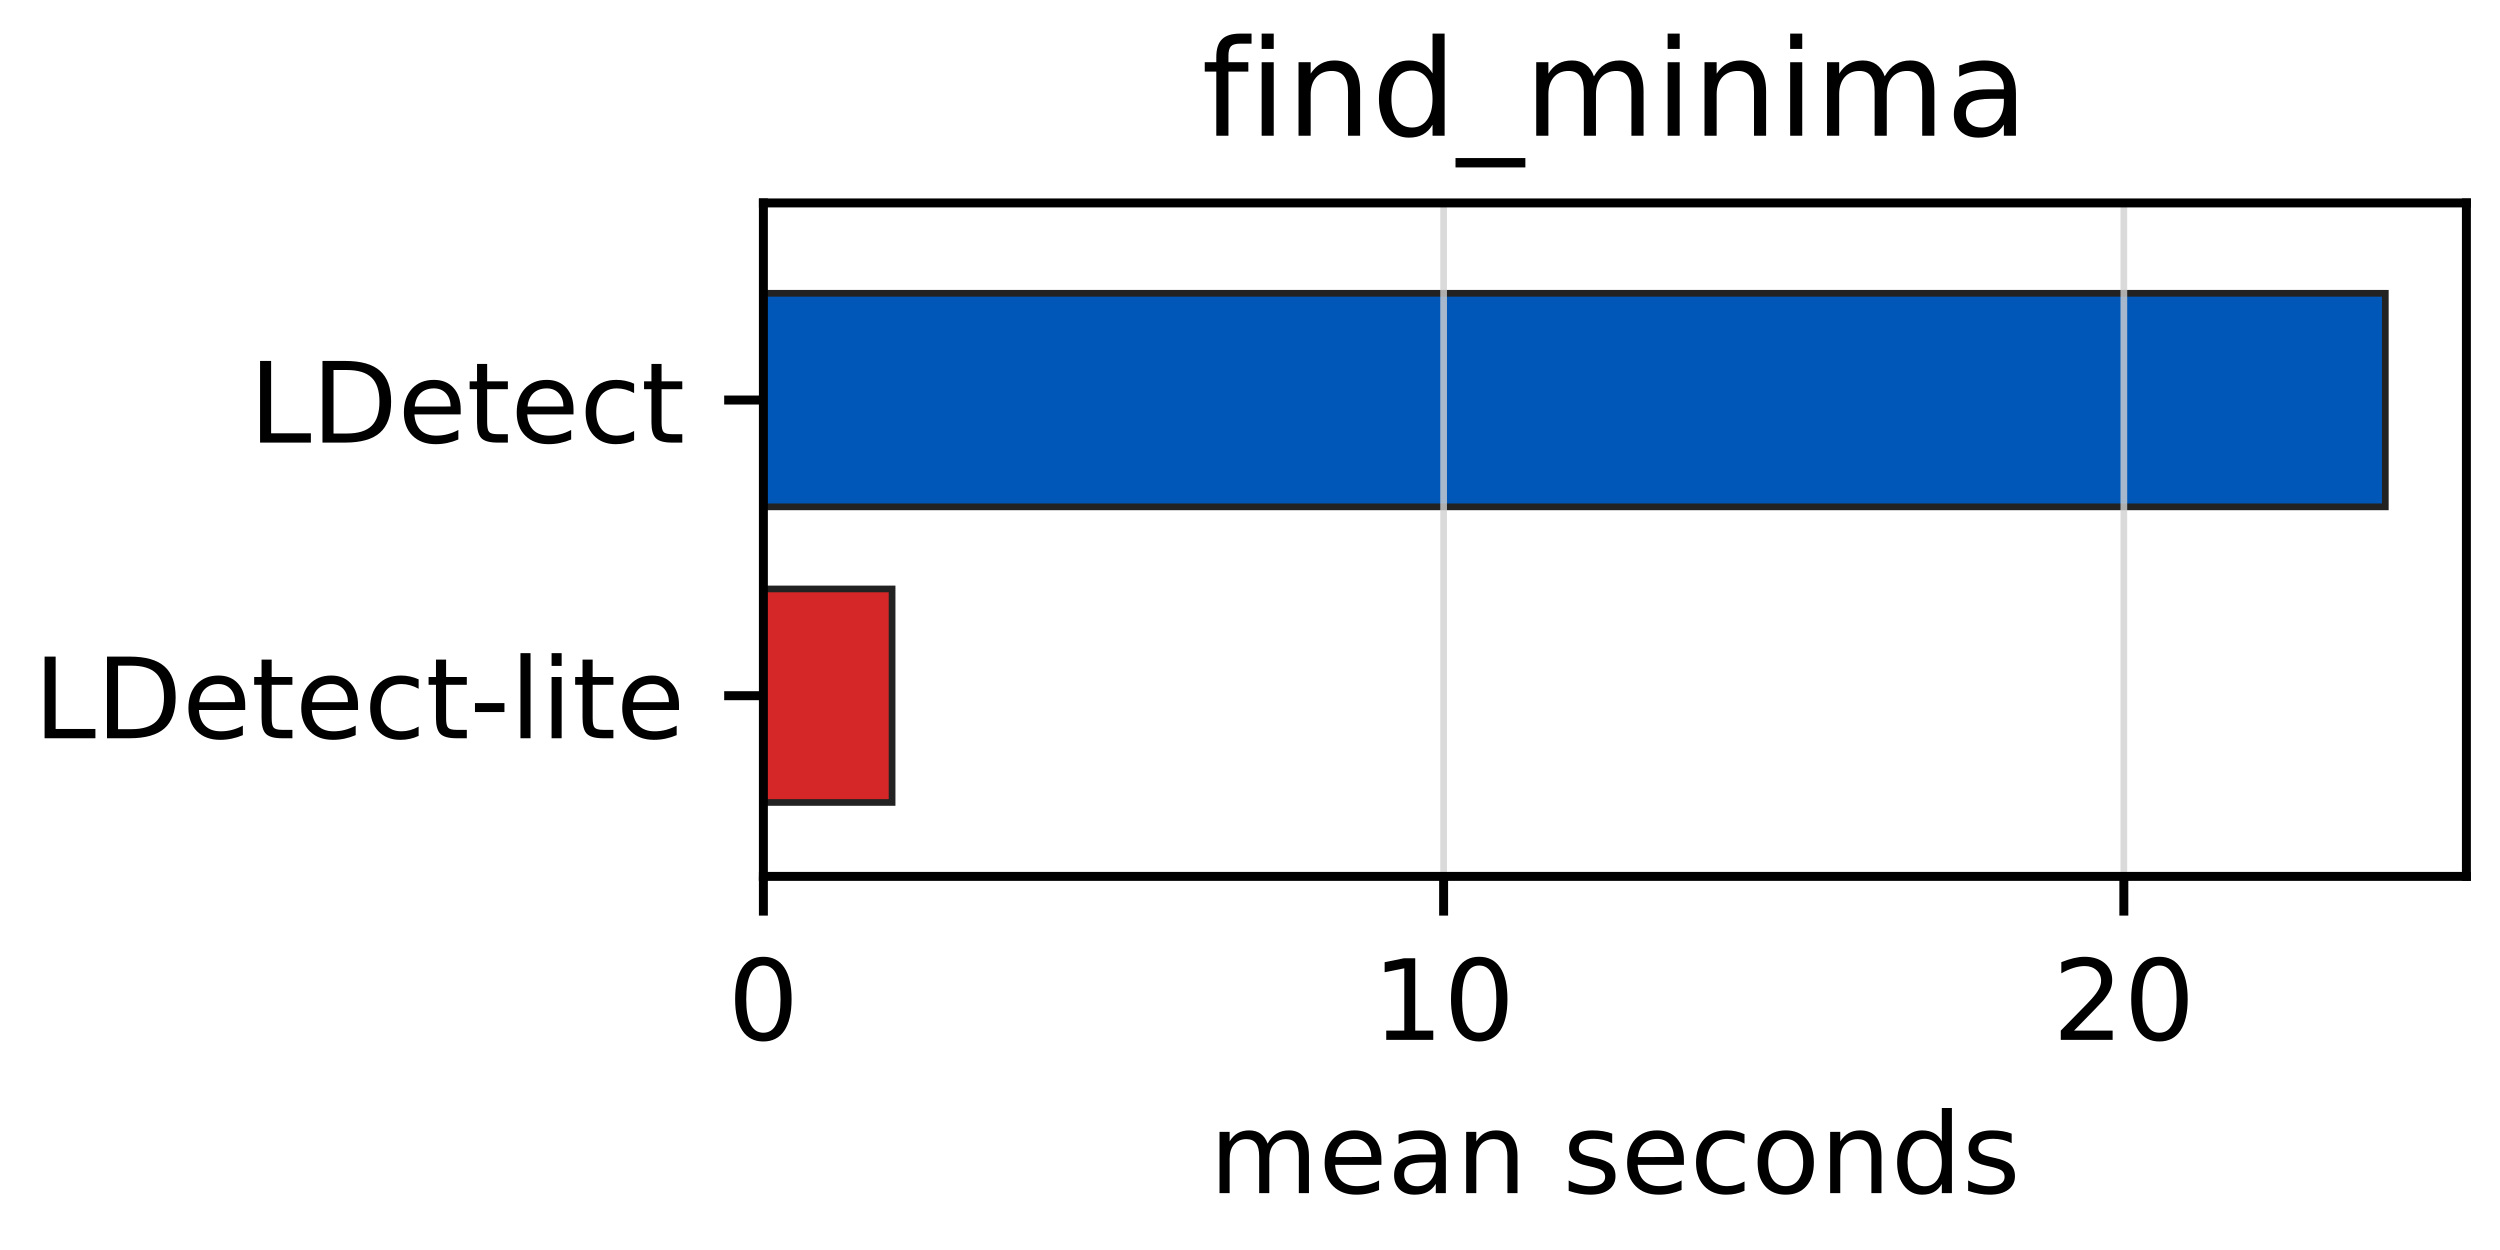
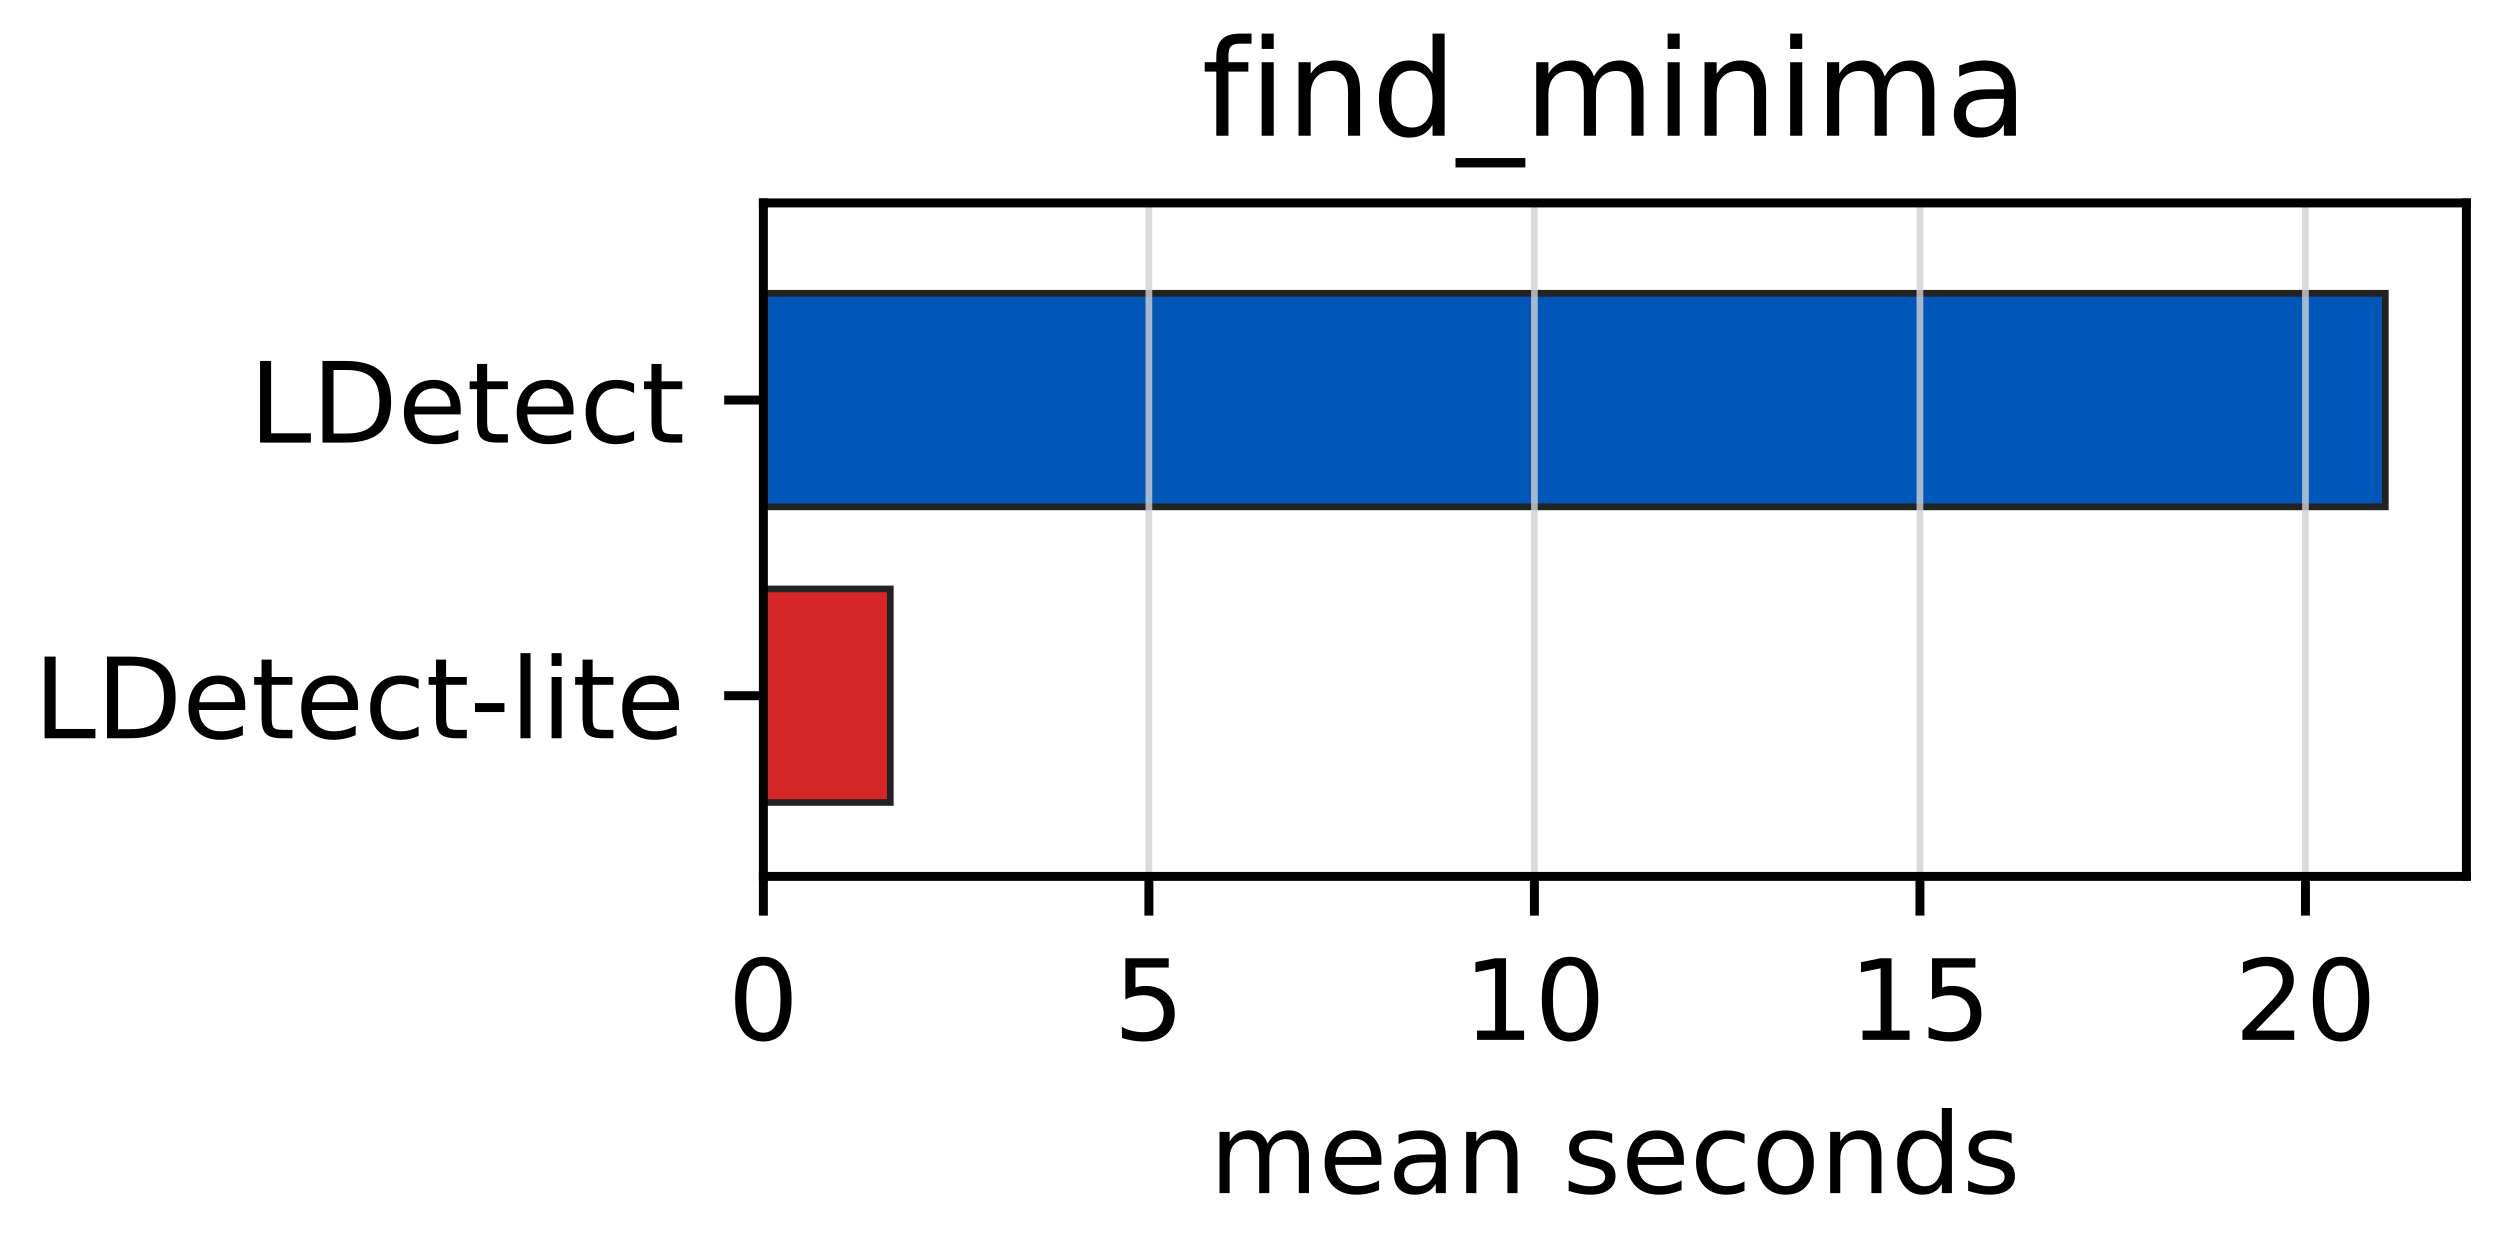
<svg xmlns="http://www.w3.org/2000/svg" xmlns:xlink="http://www.w3.org/1999/xlink" width="223.2pt" height="111.6pt" viewBox="0 0 223.2 111.6" version="1.1">
  <defs>
    <style type="text/css">*{stroke-linejoin: round; stroke-linecap: butt}</style>
  </defs>
  <g id="figure_1">
    <g id="patch_1">
      <path d="M 0 111.6  L 223.2 111.6  L 223.2 0  L 0 0  z " style="fill: #ffffff" />
    </g>
    <g id="axes_1">
      <g id="patch_2">
        <path d="M 68.155 78.244  L 220.2 78.244  L 220.2 18.118  L 68.155 18.118  z " style="fill: #ffffff" />
      </g>
      <g id="patch_3">
-         <path d="M 68.155 26.184  L 212.96 26.184  L 212.96 45.248  L 68.155 45.248  z " clip-path="url(#p28244e8edf)" style="fill: #0057b8; stroke: #222222; stroke-width: 0.6; stroke-linejoin: miter" />
+         <path d="M 68.155 26.184  L 212.96 26.184  L 212.96 45.248  L 68.155 45.248  z " clip-path="url(#pc8716a9a8f)" style="fill: #0057b8; stroke: #222222; stroke-width: 0.6; stroke-linejoin: miter" />
      </g>
      <g id="patch_4">
-         <path d="M 68.155 52.58  L 79.645 52.58  L 79.645 71.644  L 68.155 71.644  z " clip-path="url(#p28244e8edf)" style="fill: #d62728; stroke: #222222; stroke-width: 0.6; stroke-linejoin: miter" />
+         <path d="M 68.155 52.58  L 79.485 52.58  L 79.485 71.644  L 68.155 71.644  z " clip-path="url(#pc8716a9a8f)" style="fill: #d62728; stroke: #222222; stroke-width: 0.6; stroke-linejoin: miter" />
      </g>
      <g id="matplotlib.axis_1">
        <g id="xtick_1">
          <g id="line2d_1">
-             <path d="M 68.155 78.244  L 68.155 18.118  " clip-path="url(#p28244e8edf)" style="fill: none; stroke: #d0d0d0; stroke-opacity: 0.8; stroke-width: 0.6; stroke-linecap: square" />
+             <path d="M 68.155 78.244  L 68.155 18.118  " clip-path="url(#pc8716a9a8f)" style="fill: none; stroke: #d0d0d0; stroke-opacity: 0.8; stroke-width: 0.6; stroke-linecap: square" />
          </g>
          <g id="line2d_2">
            <defs>
-               <path id="mc2363aea32" d="M 0 0  L 0 3.5  " style="stroke: #000000; stroke-width: 0.8" />
+               <path id="m8731279e2c" d="M 0 0  L 0 3.5  " style="stroke: #000000; stroke-width: 0.8" />
            </defs>
            <g>
-               <use xlink:href="#mc2363aea32" x="68.155" y="78.244" style="stroke: #000000; stroke-width: 0.8" />
+               <use xlink:href="#m8731279e2c" x="68.155" y="78.244" style="stroke: #000000; stroke-width: 0.8" />
            </g>
          </g>
          <g id="text_1">
            <g transform="translate(64.97368 92.84195) scale(0.1 -0.1)">
              <defs>
                <path id="DejaVuSans-30" d="M 2034 4250  Q 1547 4250 1301 3770  Q 1056 3291 1056 2328  Q 1056 1369 1301 889  Q 1547 409 2034 409  Q 2525 409 2770 889  Q 3016 1369 3016 2328  Q 3016 3291 2770 3770  Q 2525 4250 2034 4250  z M 2034 4750  Q 2819 4750 3233 4129  Q 3647 3509 3647 2328  Q 3647 1150 3233 529  Q 2819 -91 2034 -91  Q 1250 -91 836 529  Q 422 1150 422 2328  Q 422 3509 836 4129  Q 1250 4750 2034 4750  z " transform="scale(0.015625)" />
              </defs>
              <use xlink:href="#DejaVuSans-30" />
            </g>
          </g>
        </g>
        <g id="xtick_2">
          <g id="line2d_3">
-             <path d="M 128.886 78.244  L 128.886 18.118  " clip-path="url(#p28244e8edf)" style="fill: none; stroke: #d0d0d0; stroke-opacity: 0.8; stroke-width: 0.6; stroke-linecap: square" />
+             <path d="M 102.574 78.244  L 102.574 18.118  " clip-path="url(#pc8716a9a8f)" style="fill: none; stroke: #d0d0d0; stroke-opacity: 0.8; stroke-width: 0.6; stroke-linecap: square" />
          </g>
          <g id="line2d_4">
            <g>
-               <use xlink:href="#mc2363aea32" x="128.886" y="78.244" style="stroke: #000000; stroke-width: 0.8" />
+               <use xlink:href="#m8731279e2c" x="102.574" y="78.244" style="stroke: #000000; stroke-width: 0.8" />
            </g>
          </g>
          <g id="text_2">
-             <g transform="translate(122.5233 92.84195) scale(0.1 -0.1)">
+             <g transform="translate(99.39259 92.84195) scale(0.1 -0.1)">
+               <defs>
+                 <path id="DejaVuSans-35" d="M 691 4666  L 3169 4666  L 3169 4134  L 1269 4134  L 1269 2991  Q 1406 3038 1543 3061  Q 1681 3084 1819 3084  Q 2600 3084 3056 2656  Q 3513 2228 3513 1497  Q 3513 744 3044 326  Q 2575 -91 1722 -91  Q 1428 -91 1123 -41  Q 819 9 494 109  L 494 744  Q 775 591 1075 516  Q 1375 441 1709 441  Q 2250 441 2565 725  Q 2881 1009 2881 1497  Q 2881 1984 2565 2268  Q 2250 2553 1709 2553  Q 1456 2553 1204 2497  Q 953 2441 691 2322  L 691 4666  z " transform="scale(0.015625)" />
+               </defs>
+               <use xlink:href="#DejaVuSans-35" />
+             </g>
+           </g>
+         </g>
+         <g id="xtick_3">
+           <g id="line2d_5">
+             <path d="M 136.993 78.244  L 136.993 18.118  " clip-path="url(#pc8716a9a8f)" style="fill: none; stroke: #d0d0d0; stroke-opacity: 0.8; stroke-width: 0.6; stroke-linecap: square" />
+           </g>
+           <g id="line2d_6">
+             <g>
+               <use xlink:href="#m8731279e2c" x="136.993" y="78.244" style="stroke: #000000; stroke-width: 0.8" />
+             </g>
+           </g>
+           <g id="text_3">
+             <g transform="translate(130.6303 92.84195) scale(0.1 -0.1)">
              <defs>
                <path id="DejaVuSans-31" d="M 794 531  L 1825 531  L 1825 4091  L 703 3866  L 703 4441  L 1819 4666  L 2450 4666  L 2450 531  L 3481 531  L 3481 0  L 794 0  L 794 531  z " transform="scale(0.015625)" />
              </defs>
              <use xlink:href="#DejaVuSans-31" />
              <use xlink:href="#DejaVuSans-30" transform="translate(63.62305 0)" />
            </g>
          </g>
        </g>
-         <g id="xtick_3">
-           <g id="line2d_5">
-             <path d="M 189.617 78.244  L 189.617 18.118  " clip-path="url(#p28244e8edf)" style="fill: none; stroke: #d0d0d0; stroke-opacity: 0.8; stroke-width: 0.6; stroke-linecap: square" />
-           </g>
-           <g id="line2d_6">
-             <g>
-               <use xlink:href="#mc2363aea32" x="189.617" y="78.244" style="stroke: #000000; stroke-width: 0.8" />
-             </g>
-           </g>
-           <g id="text_3">
-             <g transform="translate(183.2542 92.84195) scale(0.1 -0.1)">
+         <g id="xtick_4">
+           <g id="line2d_7">
+             <path d="M 171.412 78.244  L 171.412 18.118  " clip-path="url(#pc8716a9a8f)" style="fill: none; stroke: #d0d0d0; stroke-opacity: 0.8; stroke-width: 0.6; stroke-linecap: square" />
+           </g>
+           <g id="line2d_8">
+             <g>
+               <use xlink:href="#m8731279e2c" x="171.412" y="78.244" style="stroke: #000000; stroke-width: 0.8" />
+             </g>
+           </g>
+           <g id="text_4">
+             <g transform="translate(165.0492 92.84195) scale(0.1 -0.1)">
+               <use xlink:href="#DejaVuSans-31" />
+               <use xlink:href="#DejaVuSans-35" transform="translate(63.62305 0)" />
+             </g>
+           </g>
+         </g>
+         <g id="xtick_5">
+           <g id="line2d_9">
+             <path d="M 205.831 78.244  L 205.831 18.118  " clip-path="url(#pc8716a9a8f)" style="fill: none; stroke: #d0d0d0; stroke-opacity: 0.8; stroke-width: 0.6; stroke-linecap: square" />
+           </g>
+           <g id="line2d_10">
+             <g>
+               <use xlink:href="#m8731279e2c" x="205.831" y="78.244" style="stroke: #000000; stroke-width: 0.8" />
+             </g>
+           </g>
+           <g id="text_5">
+             <g transform="translate(199.4681 92.84195) scale(0.1 -0.1)">
              <defs>
                <path id="DejaVuSans-32" d="M 1228 531  L 3431 531  L 3431 0  L 469 0  L 469 531  Q 828 903 1448 1529  Q 2069 2156 2228 2338  Q 2531 2678 2651 2914  Q 2772 3150 2772 3378  Q 2772 3750 2511 3984  Q 2250 4219 1831 4219  Q 1534 4219 1204 4116  Q 875 4013 500 3803  L 500 4441  Q 881 4594 1212 4672  Q 1544 4750 1819 4750  Q 2544 4750 2975 4387  Q 3406 4025 3406 3419  Q 3406 3131 3298 2873  Q 3191 2616 2906 2266  Q 2828 2175 2409 1742  Q 1991 1309 1228 531  z " transform="scale(0.015625)" />
              </defs>
              <use xlink:href="#DejaVuSans-32" />
              <use xlink:href="#DejaVuSans-30" transform="translate(63.62305 0)" />
            </g>
          </g>
        </g>
-         <g id="text_4">
+         <g id="text_6">
          <g transform="translate(107.9711 106.5201) scale(0.1 -0.1)">
            <defs>
              <path id="DejaVuSans-6d" d="M 3328 2828  Q 3544 3216 3844 3400  Q 4144 3584 4550 3584  Q 5097 3584 5394 3201  Q 5691 2819 5691 2113  L 5691 0  L 5113 0  L 5113 2094  Q 5113 2597 4934 2840  Q 4756 3084 4391 3084  Q 3944 3084 3684 2787  Q 3425 2491 3425 1978  L 3425 0  L 2847 0  L 2847 2094  Q 2847 2600 2669 2842  Q 2491 3084 2119 3084  Q 1678 3084 1418 2786  Q 1159 2488 1159 1978  L 1159 0  L 581 0  L 581 3500  L 1159 3500  L 1159 2956  Q 1356 3278 1631 3431  Q 1906 3584 2284 3584  Q 2666 3584 2933 3390  Q 3200 3197 3328 2828  z " transform="scale(0.015625)" />
              <path id="DejaVuSans-65" d="M 3597 1894  L 3597 1613  L 953 1613  Q 991 1019 1311 708  Q 1631 397 2203 397  Q 2534 397 2845 478  Q 3156 559 3463 722  L 3463 178  Q 3153 47 2828 -22  Q 2503 -91 2169 -91  Q 1331 -91 842 396  Q 353 884 353 1716  Q 353 2575 817 3079  Q 1281 3584 2069 3584  Q 2775 3584 3186 3129  Q 3597 2675 3597 1894  z M 3022 2063  Q 3016 2534 2758 2815  Q 2500 3097 2075 3097  Q 1594 3097 1305 2825  Q 1016 2553 972 2059  L 3022 2063  z " transform="scale(0.015625)" />
              <path id="DejaVuSans-61" d="M 2194 1759  Q 1497 1759 1228 1600  Q 959 1441 959 1056  Q 959 750 1161 570  Q 1363 391 1709 391  Q 2188 391 2477 730  Q 2766 1069 2766 1631  L 2766 1759  L 2194 1759  z M 3341 1997  L 3341 0  L 2766 0  L 2766 531  Q 2569 213 2275 61  Q 1981 -91 1556 -91  Q 1019 -91 701 211  Q 384 513 384 1019  Q 384 1609 779 1909  Q 1175 2209 1959 2209  L 2766 2209  L 2766 2266  Q 2766 2663 2505 2880  Q 2244 3097 1772 3097  Q 1472 3097 1187 3025  Q 903 2953 641 2809  L 641 3341  Q 956 3463 1253 3523  Q 1550 3584 1831 3584  Q 2591 3584 2966 3190  Q 3341 2797 3341 1997  z " transform="scale(0.015625)" />
              <path id="DejaVuSans-6e" d="M 3513 2113  L 3513 0  L 2938 0  L 2938 2094  Q 2938 2591 2744 2837  Q 2550 3084 2163 3084  Q 1697 3084 1428 2787  Q 1159 2491 1159 1978  L 1159 0  L 581 0  L 581 3500  L 1159 3500  L 1159 2956  Q 1366 3272 1645 3428  Q 1925 3584 2291 3584  Q 2894 3584 3203 3211  Q 3513 2838 3513 2113  z " transform="scale(0.015625)" />
              <path id="DejaVuSans-20" transform="scale(0.015625)" />
              <path id="DejaVuSans-73" d="M 2834 3397  L 2834 2853  Q 2591 2978 2328 3040  Q 2066 3103 1784 3103  Q 1356 3103 1142 2972  Q 928 2841 928 2578  Q 928 2378 1081 2264  Q 1234 2150 1697 2047  L 1894 2003  Q 2506 1872 2764 1633  Q 3022 1394 3022 966  Q 3022 478 2636 193  Q 2250 -91 1575 -91  Q 1294 -91 989 -36  Q 684 19 347 128  L 347 722  Q 666 556 975 473  Q 1284 391 1588 391  Q 1994 391 2212 530  Q 2431 669 2431 922  Q 2431 1156 2273 1281  Q 2116 1406 1581 1522  L 1381 1569  Q 847 1681 609 1914  Q 372 2147 372 2553  Q 372 3047 722 3315  Q 1072 3584 1716 3584  Q 2034 3584 2315 3537  Q 2597 3491 2834 3397  z " transform="scale(0.015625)" />
              <path id="DejaVuSans-63" d="M 3122 3366  L 3122 2828  Q 2878 2963 2633 3030  Q 2388 3097 2138 3097  Q 1578 3097 1268 2742  Q 959 2388 959 1747  Q 959 1106 1268 751  Q 1578 397 2138 397  Q 2388 397 2633 464  Q 2878 531 3122 666  L 3122 134  Q 2881 22 2623 -34  Q 2366 -91 2075 -91  Q 1284 -91 818 406  Q 353 903 353 1747  Q 353 2603 823 3093  Q 1294 3584 2113 3584  Q 2378 3584 2631 3529  Q 2884 3475 3122 3366  z " transform="scale(0.015625)" />
              <path id="DejaVuSans-6f" d="M 1959 3097  Q 1497 3097 1228 2736  Q 959 2375 959 1747  Q 959 1119 1226 758  Q 1494 397 1959 397  Q 2419 397 2687 759  Q 2956 1122 2956 1747  Q 2956 2369 2687 2733  Q 2419 3097 1959 3097  z M 1959 3584  Q 2709 3584 3137 3096  Q 3566 2609 3566 1747  Q 3566 888 3137 398  Q 2709 -91 1959 -91  Q 1206 -91 779 398  Q 353 888 353 1747  Q 353 2609 779 3096  Q 1206 3584 1959 3584  z " transform="scale(0.015625)" />
              <path id="DejaVuSans-64" d="M 2906 2969  L 2906 4863  L 3481 4863  L 3481 0  L 2906 0  L 2906 525  Q 2725 213 2448 61  Q 2172 -91 1784 -91  Q 1150 -91 751 415  Q 353 922 353 1747  Q 353 2572 751 3078  Q 1150 3584 1784 3584  Q 2172 3584 2448 3432  Q 2725 3281 2906 2969  z M 947 1747  Q 947 1113 1208 752  Q 1469 391 1925 391  Q 2381 391 2643 752  Q 2906 1113 2906 1747  Q 2906 2381 2643 2742  Q 2381 3103 1925 3103  Q 1469 3103 1208 2742  Q 947 2381 947 1747  z " transform="scale(0.015625)" />
            </defs>
            <use xlink:href="#DejaVuSans-6d" />
            <use xlink:href="#DejaVuSans-65" transform="translate(97.41211 0)" />
            <use xlink:href="#DejaVuSans-61" transform="translate(158.9355 0)" />
            <use xlink:href="#DejaVuSans-6e" transform="translate(220.2148 0)" />
            <use xlink:href="#DejaVuSans-20" transform="translate(283.5938 0)" />
            <use xlink:href="#DejaVuSans-73" transform="translate(315.3809 0)" />
            <use xlink:href="#DejaVuSans-65" transform="translate(367.4805 0)" />
            <use xlink:href="#DejaVuSans-63" transform="translate(429.0039 0)" />
            <use xlink:href="#DejaVuSans-6f" transform="translate(483.9844 0)" />
            <use xlink:href="#DejaVuSans-6e" transform="translate(545.166 0)" />
            <use xlink:href="#DejaVuSans-64" transform="translate(608.5449 0)" />
            <use xlink:href="#DejaVuSans-73" transform="translate(672.0215 0)" />
          </g>
        </g>
      </g>
      <g id="matplotlib.axis_2">
        <g id="ytick_1">
-           <g id="line2d_7">
+           <g id="line2d_11">
            <defs>
-               <path id="m9dc2a2a2f6" d="M 0 0  L -3.5 0  " style="stroke: #000000; stroke-width: 0.8" />
+               <path id="m3379384aa9" d="M 0 0  L -3.5 0  " style="stroke: #000000; stroke-width: 0.8" />
            </defs>
            <g>
-               <use xlink:href="#m9dc2a2a2f6" x="68.155" y="35.716" style="stroke: #000000; stroke-width: 0.8" />
-             </g>
-           </g>
-           <g id="text_5">
+               <use xlink:href="#m3379384aa9" x="68.155" y="35.716" style="stroke: #000000; stroke-width: 0.8" />
+             </g>
+           </g>
+           <g id="text_7">
            <g transform="translate(22.23774 39.51519) scale(0.1 -0.1)">
              <defs>
                <path id="DejaVuSans-4c" d="M 628 4666  L 1259 4666  L 1259 531  L 3531 531  L 3531 0  L 628 0  L 628 4666  z " transform="scale(0.015625)" />
                <path id="DejaVuSans-44" d="M 1259 4147  L 1259 519  L 2022 519  Q 2988 519 3436 956  Q 3884 1394 3884 2338  Q 3884 3275 3436 3711  Q 2988 4147 2022 4147  L 1259 4147  z M 628 4666  L 1925 4666  Q 3281 4666 3915 4102  Q 4550 3538 4550 2338  Q 4550 1131 3912 565  Q 3275 0 1925 0  L 628 0  L 628 4666  z " transform="scale(0.015625)" />
                <path id="DejaVuSans-74" d="M 1172 4494  L 1172 3500  L 2356 3500  L 2356 3053  L 1172 3053  L 1172 1153  Q 1172 725 1289 603  Q 1406 481 1766 481  L 2356 481  L 2356 0  L 1766 0  Q 1100 0 847 248  Q 594 497 594 1153  L 594 3053  L 172 3053  L 172 3500  L 594 3500  L 594 4494  L 1172 4494  z " transform="scale(0.015625)" />
              </defs>
              <use xlink:href="#DejaVuSans-4c" />
              <use xlink:href="#DejaVuSans-44" transform="translate(55.71289 0)" />
              <use xlink:href="#DejaVuSans-65" transform="translate(132.7148 0)" />
              <use xlink:href="#DejaVuSans-74" transform="translate(194.2383 0)" />
              <use xlink:href="#DejaVuSans-65" transform="translate(233.4473 0)" />
              <use xlink:href="#DejaVuSans-63" transform="translate(294.9707 0)" />
              <use xlink:href="#DejaVuSans-74" transform="translate(349.9512 0)" />
            </g>
          </g>
        </g>
        <g id="ytick_2">
-           <g id="line2d_8">
-             <g>
-               <use xlink:href="#m9dc2a2a2f6" x="68.155" y="62.112" style="stroke: #000000; stroke-width: 0.8" />
-             </g>
-           </g>
-           <g id="text_6">
+           <g id="line2d_12">
+             <g>
+               <use xlink:href="#m3379384aa9" x="68.155" y="62.112" style="stroke: #000000; stroke-width: 0.8" />
+             </g>
+           </g>
+           <g id="text_8">
            <g transform="translate(3.00024 65.91159) scale(0.1 -0.1)">
              <defs>
                <path id="DejaVuSans-2d" d="M 313 2009  L 1997 2009  L 1997 1497  L 313 1497  L 313 2009  z " transform="scale(0.015625)" />
                <path id="DejaVuSans-6c" d="M 603 4863  L 1178 4863  L 1178 0  L 603 0  L 603 4863  z " transform="scale(0.015625)" />
                <path id="DejaVuSans-69" d="M 603 3500  L 1178 3500  L 1178 0  L 603 0  L 603 3500  z M 603 4863  L 1178 4863  L 1178 4134  L 603 4134  L 603 4863  z " transform="scale(0.015625)" />
              </defs>
              <use xlink:href="#DejaVuSans-4c" />
              <use xlink:href="#DejaVuSans-44" transform="translate(55.71289 0)" />
              <use xlink:href="#DejaVuSans-65" transform="translate(132.7148 0)" />
              <use xlink:href="#DejaVuSans-74" transform="translate(194.2383 0)" />
              <use xlink:href="#DejaVuSans-65" transform="translate(233.4473 0)" />
              <use xlink:href="#DejaVuSans-63" transform="translate(294.9707 0)" />
              <use xlink:href="#DejaVuSans-74" transform="translate(349.9512 0)" />
              <use xlink:href="#DejaVuSans-2d" transform="translate(389.1602 0)" />
              <use xlink:href="#DejaVuSans-6c" transform="translate(425.2441 0)" />
              <use xlink:href="#DejaVuSans-69" transform="translate(453.0273 0)" />
              <use xlink:href="#DejaVuSans-74" transform="translate(480.8105 0)" />
              <use xlink:href="#DejaVuSans-65" transform="translate(520.0195 0)" />
            </g>
          </g>
        </g>
      </g>
      <g id="patch_5">
        <path d="M 68.155 78.244  L 68.155 18.118  " style="fill: none; stroke: #000000; stroke-width: 0.8; stroke-linejoin: miter; stroke-linecap: square" />
      </g>
      <g id="patch_6">
        <path d="M 220.2 78.244  L 220.2 18.118  " style="fill: none; stroke: #000000; stroke-width: 0.8; stroke-linejoin: miter; stroke-linecap: square" />
      </g>
      <g id="patch_7">
        <path d="M 68.155 78.244  L 220.2 78.244  " style="fill: none; stroke: #000000; stroke-width: 0.8; stroke-linejoin: miter; stroke-linecap: square" />
      </g>
      <g id="patch_8">
        <path d="M 68.155 18.118  L 220.2 18.118  " style="fill: none; stroke: #000000; stroke-width: 0.8; stroke-linejoin: miter; stroke-linecap: square" />
      </g>
-       <g id="text_7">
+       <g id="text_9">
        <g transform="translate(107.2848 12.11837) scale(0.12 -0.12)">
          <defs>
            <path id="DejaVuSans-66" d="M 2375 4863  L 2375 4384  L 1825 4384  Q 1516 4384 1395 4259  Q 1275 4134 1275 3809  L 1275 3500  L 2222 3500  L 2222 3053  L 1275 3053  L 1275 0  L 697 0  L 697 3053  L 147 3053  L 147 3500  L 697 3500  L 697 3744  Q 697 4328 969 4595  Q 1241 4863 1831 4863  L 2375 4863  z " transform="scale(0.015625)" />
            <path id="DejaVuSans-5f" d="M 3263 -1063  L 3263 -1509  L -63 -1509  L -63 -1063  L 3263 -1063  z " transform="scale(0.015625)" />
          </defs>
          <use xlink:href="#DejaVuSans-66" />
          <use xlink:href="#DejaVuSans-69" transform="translate(35.20508 0)" />
          <use xlink:href="#DejaVuSans-6e" transform="translate(62.98828 0)" />
          <use xlink:href="#DejaVuSans-64" transform="translate(126.3672 0)" />
          <use xlink:href="#DejaVuSans-5f" transform="translate(189.8438 0)" />
          <use xlink:href="#DejaVuSans-6d" transform="translate(239.8438 0)" />
          <use xlink:href="#DejaVuSans-69" transform="translate(337.2559 0)" />
          <use xlink:href="#DejaVuSans-6e" transform="translate(365.0391 0)" />
          <use xlink:href="#DejaVuSans-69" transform="translate(428.418 0)" />
          <use xlink:href="#DejaVuSans-6d" transform="translate(456.2012 0)" />
          <use xlink:href="#DejaVuSans-61" transform="translate(553.6133 0)" />
        </g>
      </g>
    </g>
  </g>
  <defs>
-     <clipPath id="p28244e8edf">
+     <clipPath id="pc8716a9a8f">
      <rect x="68.155" y="18.118" width="152.045" height="60.125" />
    </clipPath>
  </defs>
</svg>
